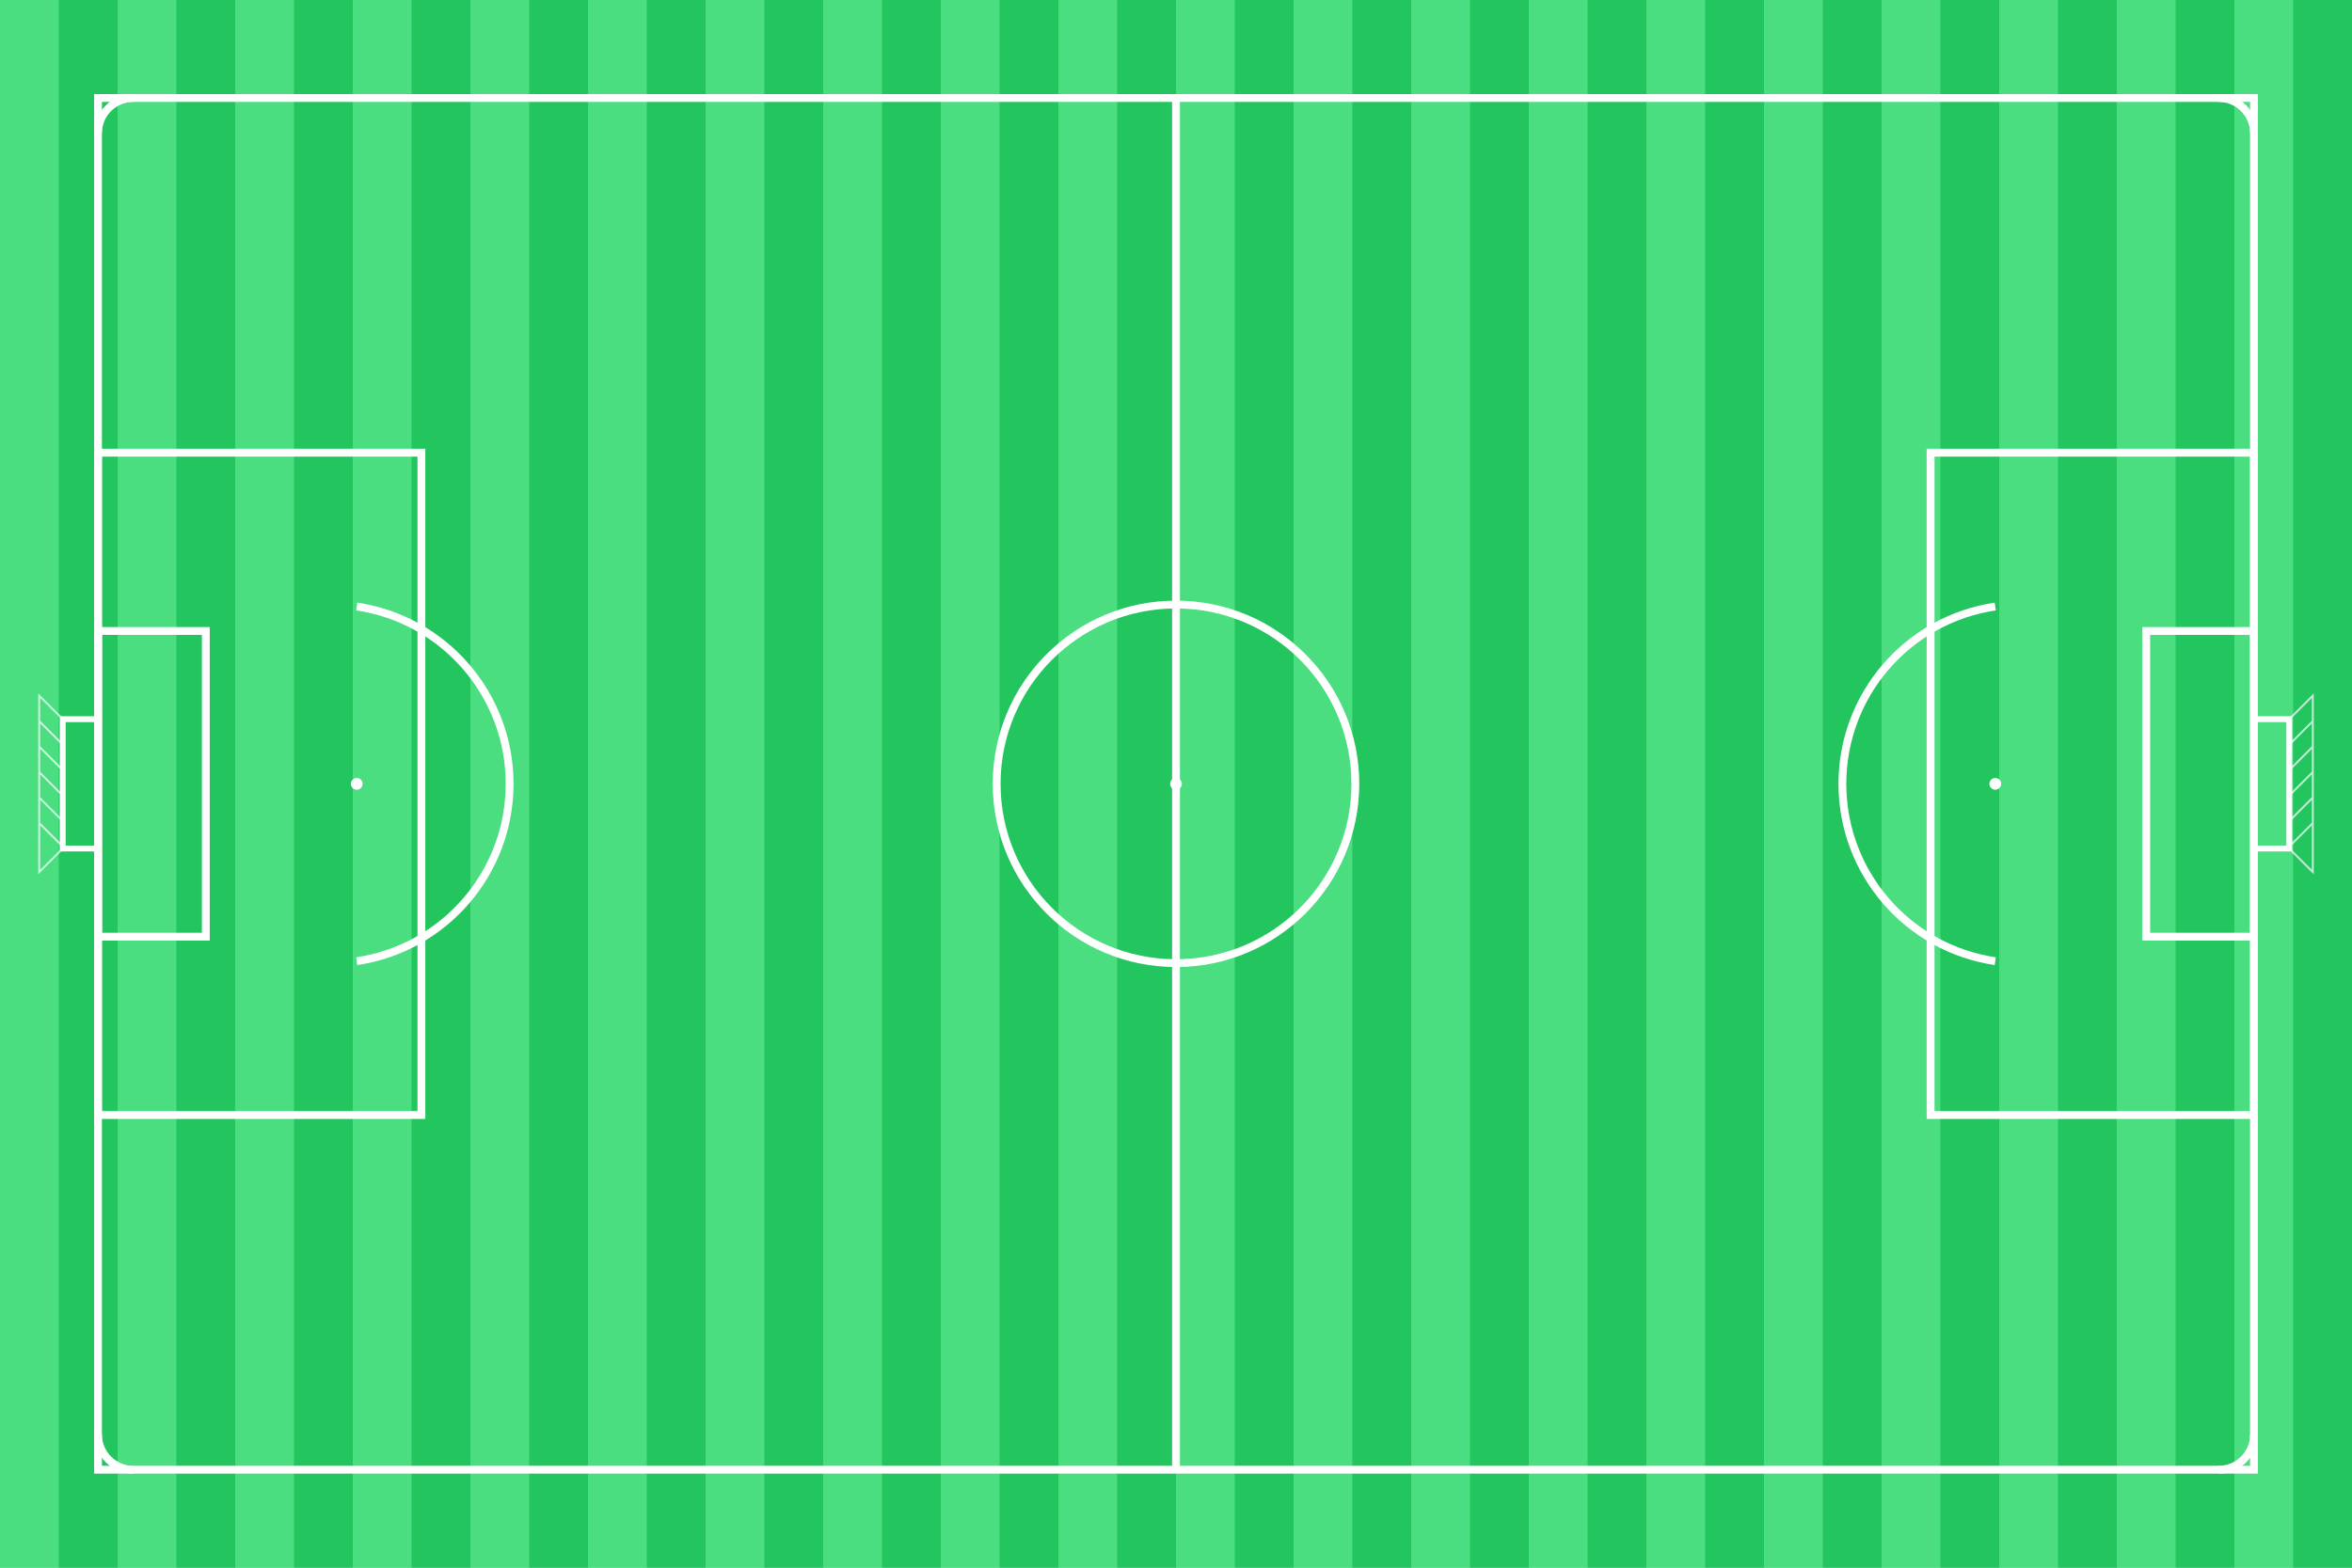
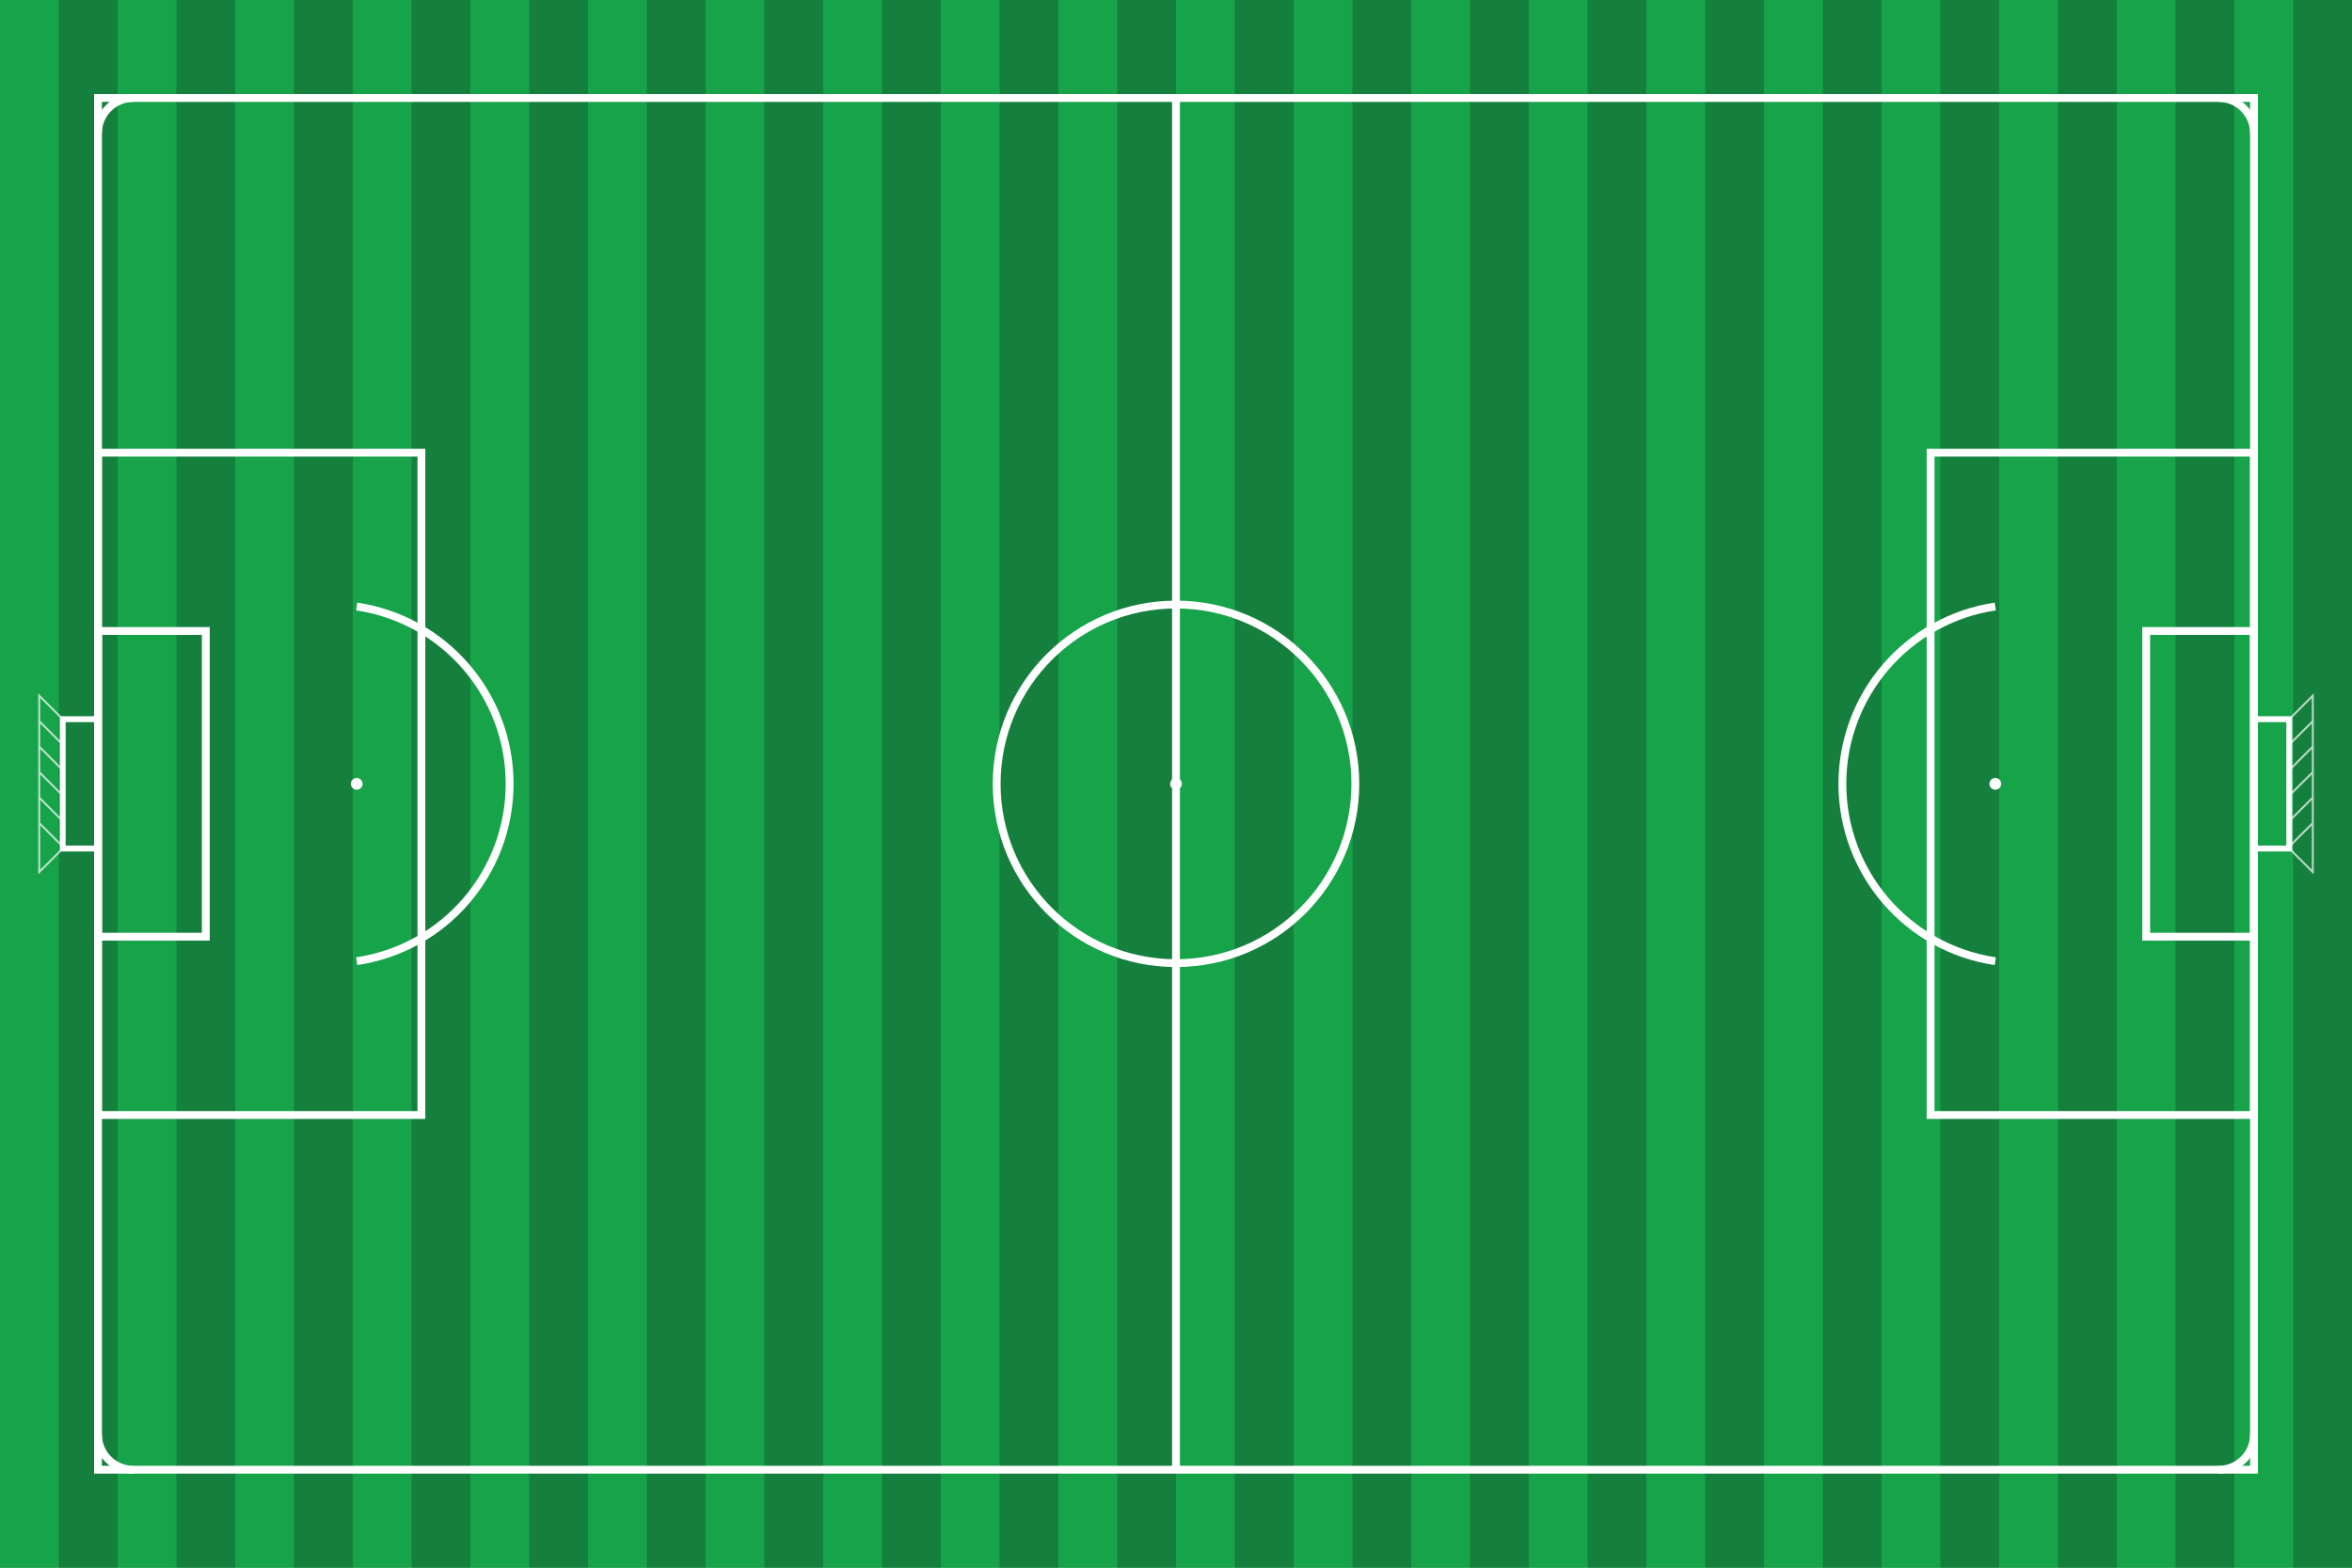
<svg xmlns="http://www.w3.org/2000/svg" width="1200" height="800" viewBox="0 0 1200 800">
-   <rect width="1200" height="800" fill="#4ade80" stroke="none" />
+   <rect width="1200" height="800" fill="#16a34a" stroke="none" />
  <defs>
    <pattern id="grassStripes" patternUnits="userSpaceOnUse" width="60" height="800">
-       <rect width="30" height="800" fill="#4ade80" />
-       <rect x="30" width="30" height="800" fill="#22c55e" />
+       <rect width="30" height="800" fill="#16a34a" />
+       <rect x="30" width="30" height="800" fill="#15803d" />
    </pattern>
  </defs>
  <rect width="1200" height="800" fill="url(#grassStripes)" stroke="none" />
  <rect x="50" y="50" width="1100" height="700" fill="none" stroke="white" stroke-width="4" />
  <line x1="600" y1="50" x2="600" y2="750" stroke="white" stroke-width="4" />
  <circle cx="600" cy="400" r="91.5" fill="none" stroke="white" stroke-width="4" />
  <circle cx="600" cy="400" r="3" fill="white" />
  <rect x="50" y="231" width="165" height="338" fill="none" stroke="white" stroke-width="4" />
  <rect x="985" y="231" width="165" height="338" fill="none" stroke="white" stroke-width="4" />
  <rect x="50" y="322" width="55" height="156" fill="none" stroke="white" stroke-width="4" />
  <rect x="1095" y="322" width="55" height="156" fill="none" stroke="white" stroke-width="4" />
  <circle cx="182" cy="400" r="3" fill="white" />
  <circle cx="1018" cy="400" r="3" fill="white" />
  <path d="M 182,309.5 A 91.5,91.5 0 0,1 182,490.5" fill="none" stroke="white" stroke-width="4" />
  <path d="M 1018,309.5 A 91.5,91.5 0 0,0 1018,490.5" fill="none" stroke="white" stroke-width="4" />
  <path d="M 50,68 A 18,18 0 0,1 68,50" fill="none" stroke="white" stroke-width="4" />
  <path d="M 1132,50 A 18,18 0 0,1 1150,68" fill="none" stroke="white" stroke-width="4" />
  <path d="M 68,750 A 18,18 0 0,1 50,732" fill="none" stroke="white" stroke-width="4" />
  <path d="M 1150,732 A 18,18 0 0,1 1132,750" fill="none" stroke="white" stroke-width="4" />
  <rect x="32" y="367" width="18" height="66" fill="none" stroke="white" stroke-width="3" />
  <rect x="1150" y="367" width="18" height="66" fill="none" stroke="white" stroke-width="3" />
  <path d="M 32,367 L 20,355 L 20,445 L 32,433 M 32,380 L 20,368 M 32,393 L 20,381 M 32,406 L 20,394 M 32,419 L 20,407 M 32,432 L 20,420" stroke="white" stroke-width="1" opacity="0.7" fill="none" />
  <path d="M 1168,367 L 1180,355 L 1180,445 L 1168,433 M 1168,380 L 1180,368 M 1168,393 L 1180,381 M 1168,406 L 1180,394 M 1168,419 L 1180,407 M 1168,432 L 1180,420" stroke="white" stroke-width="1" opacity="0.7" fill="none" />
</svg>
